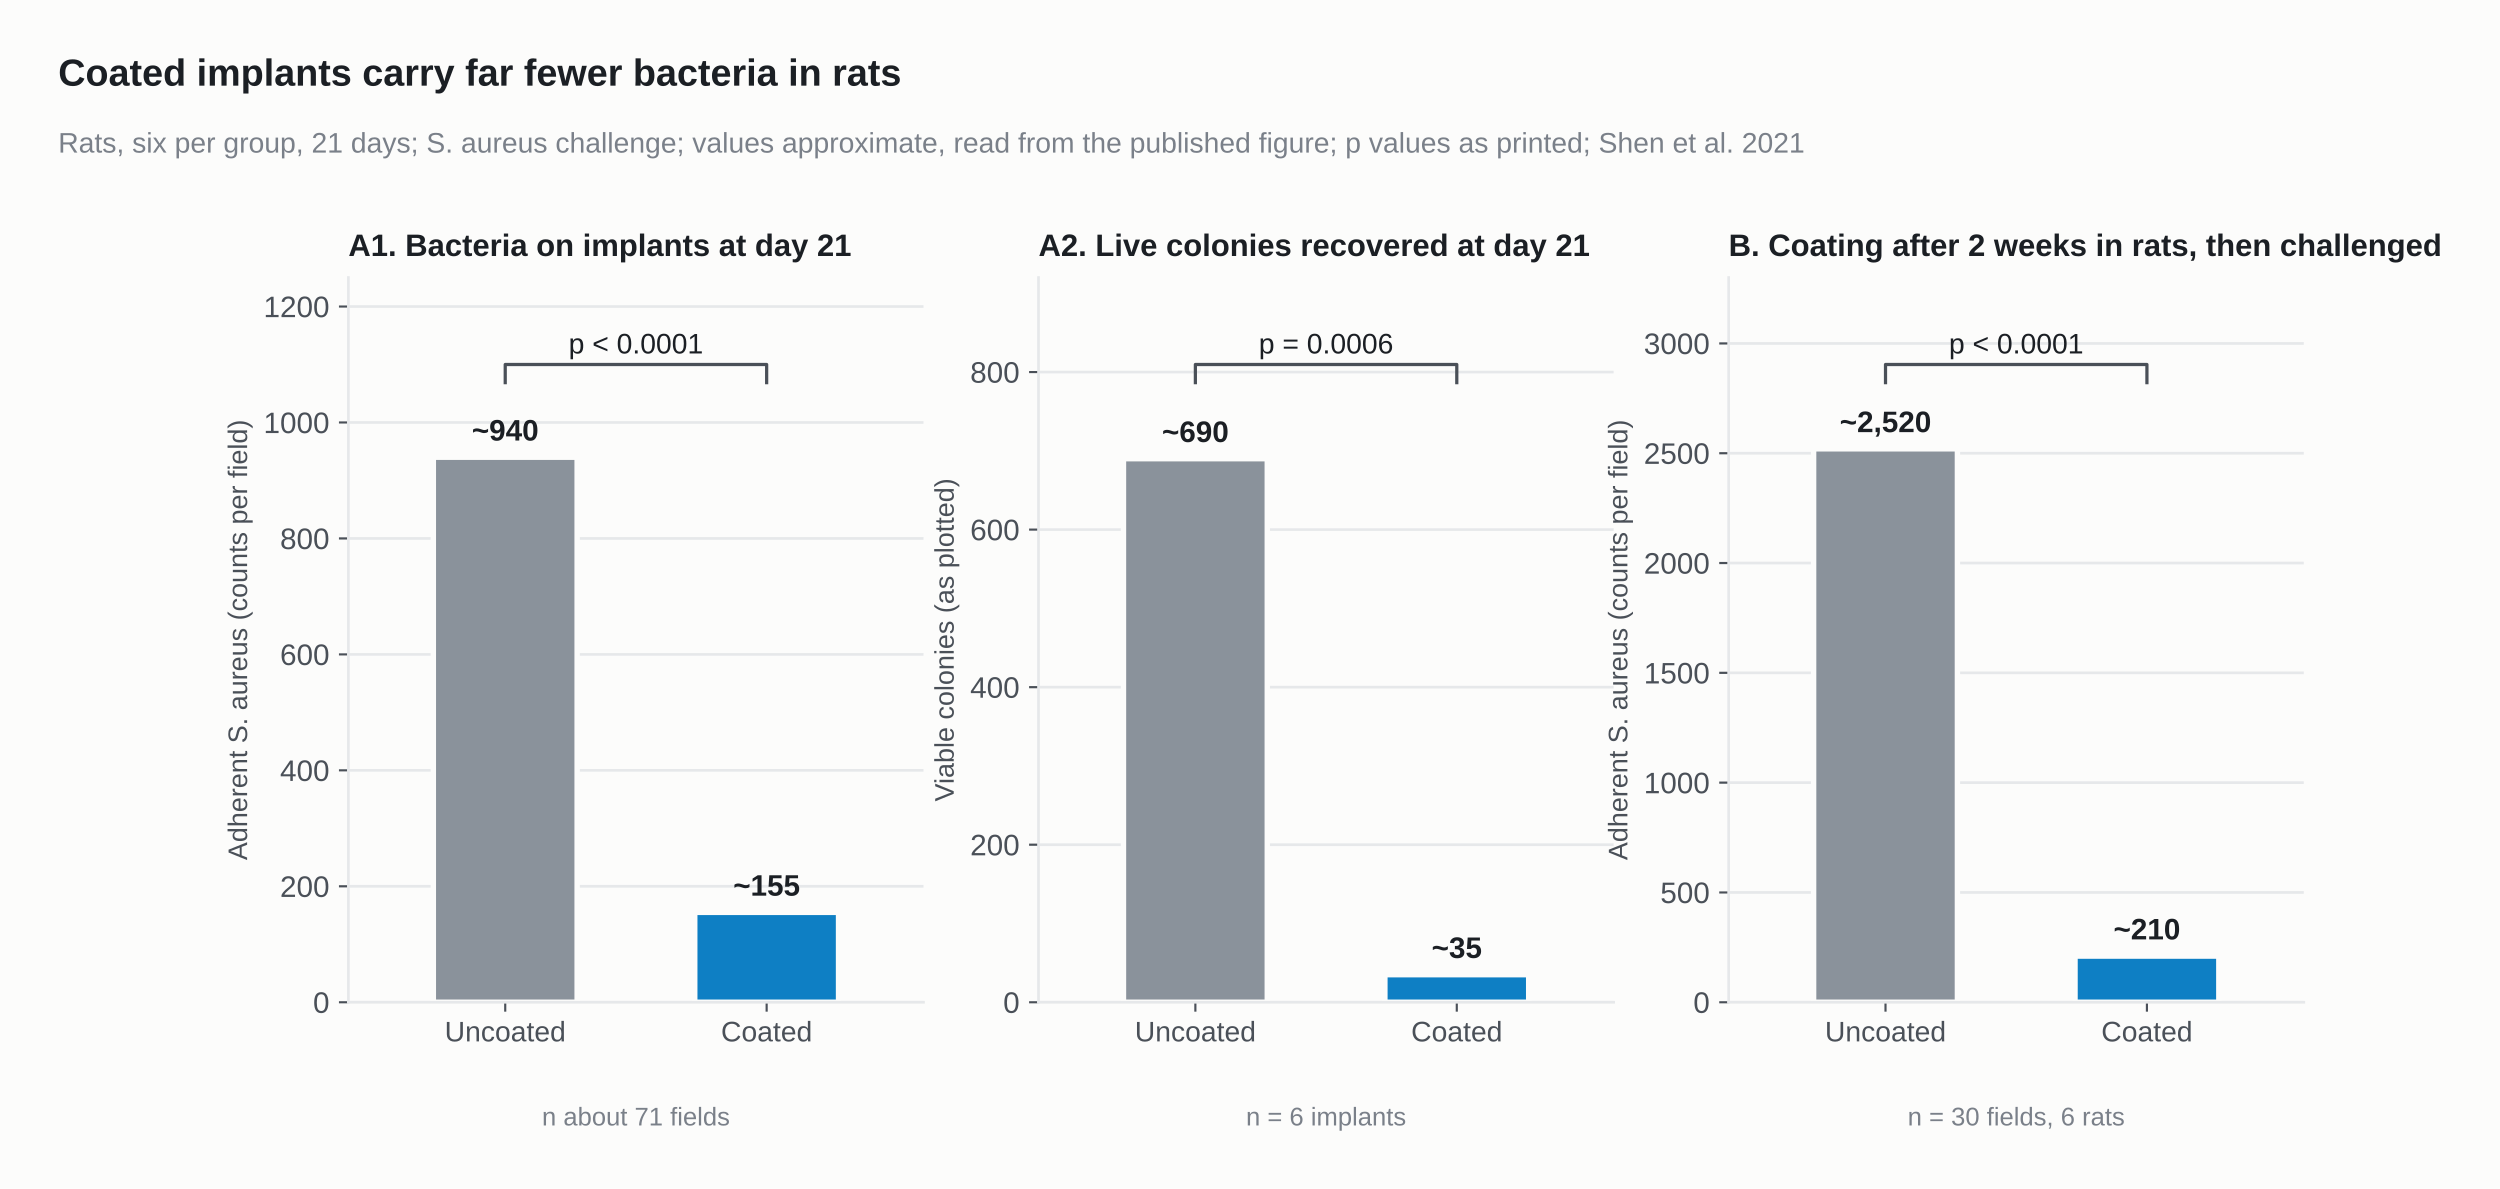
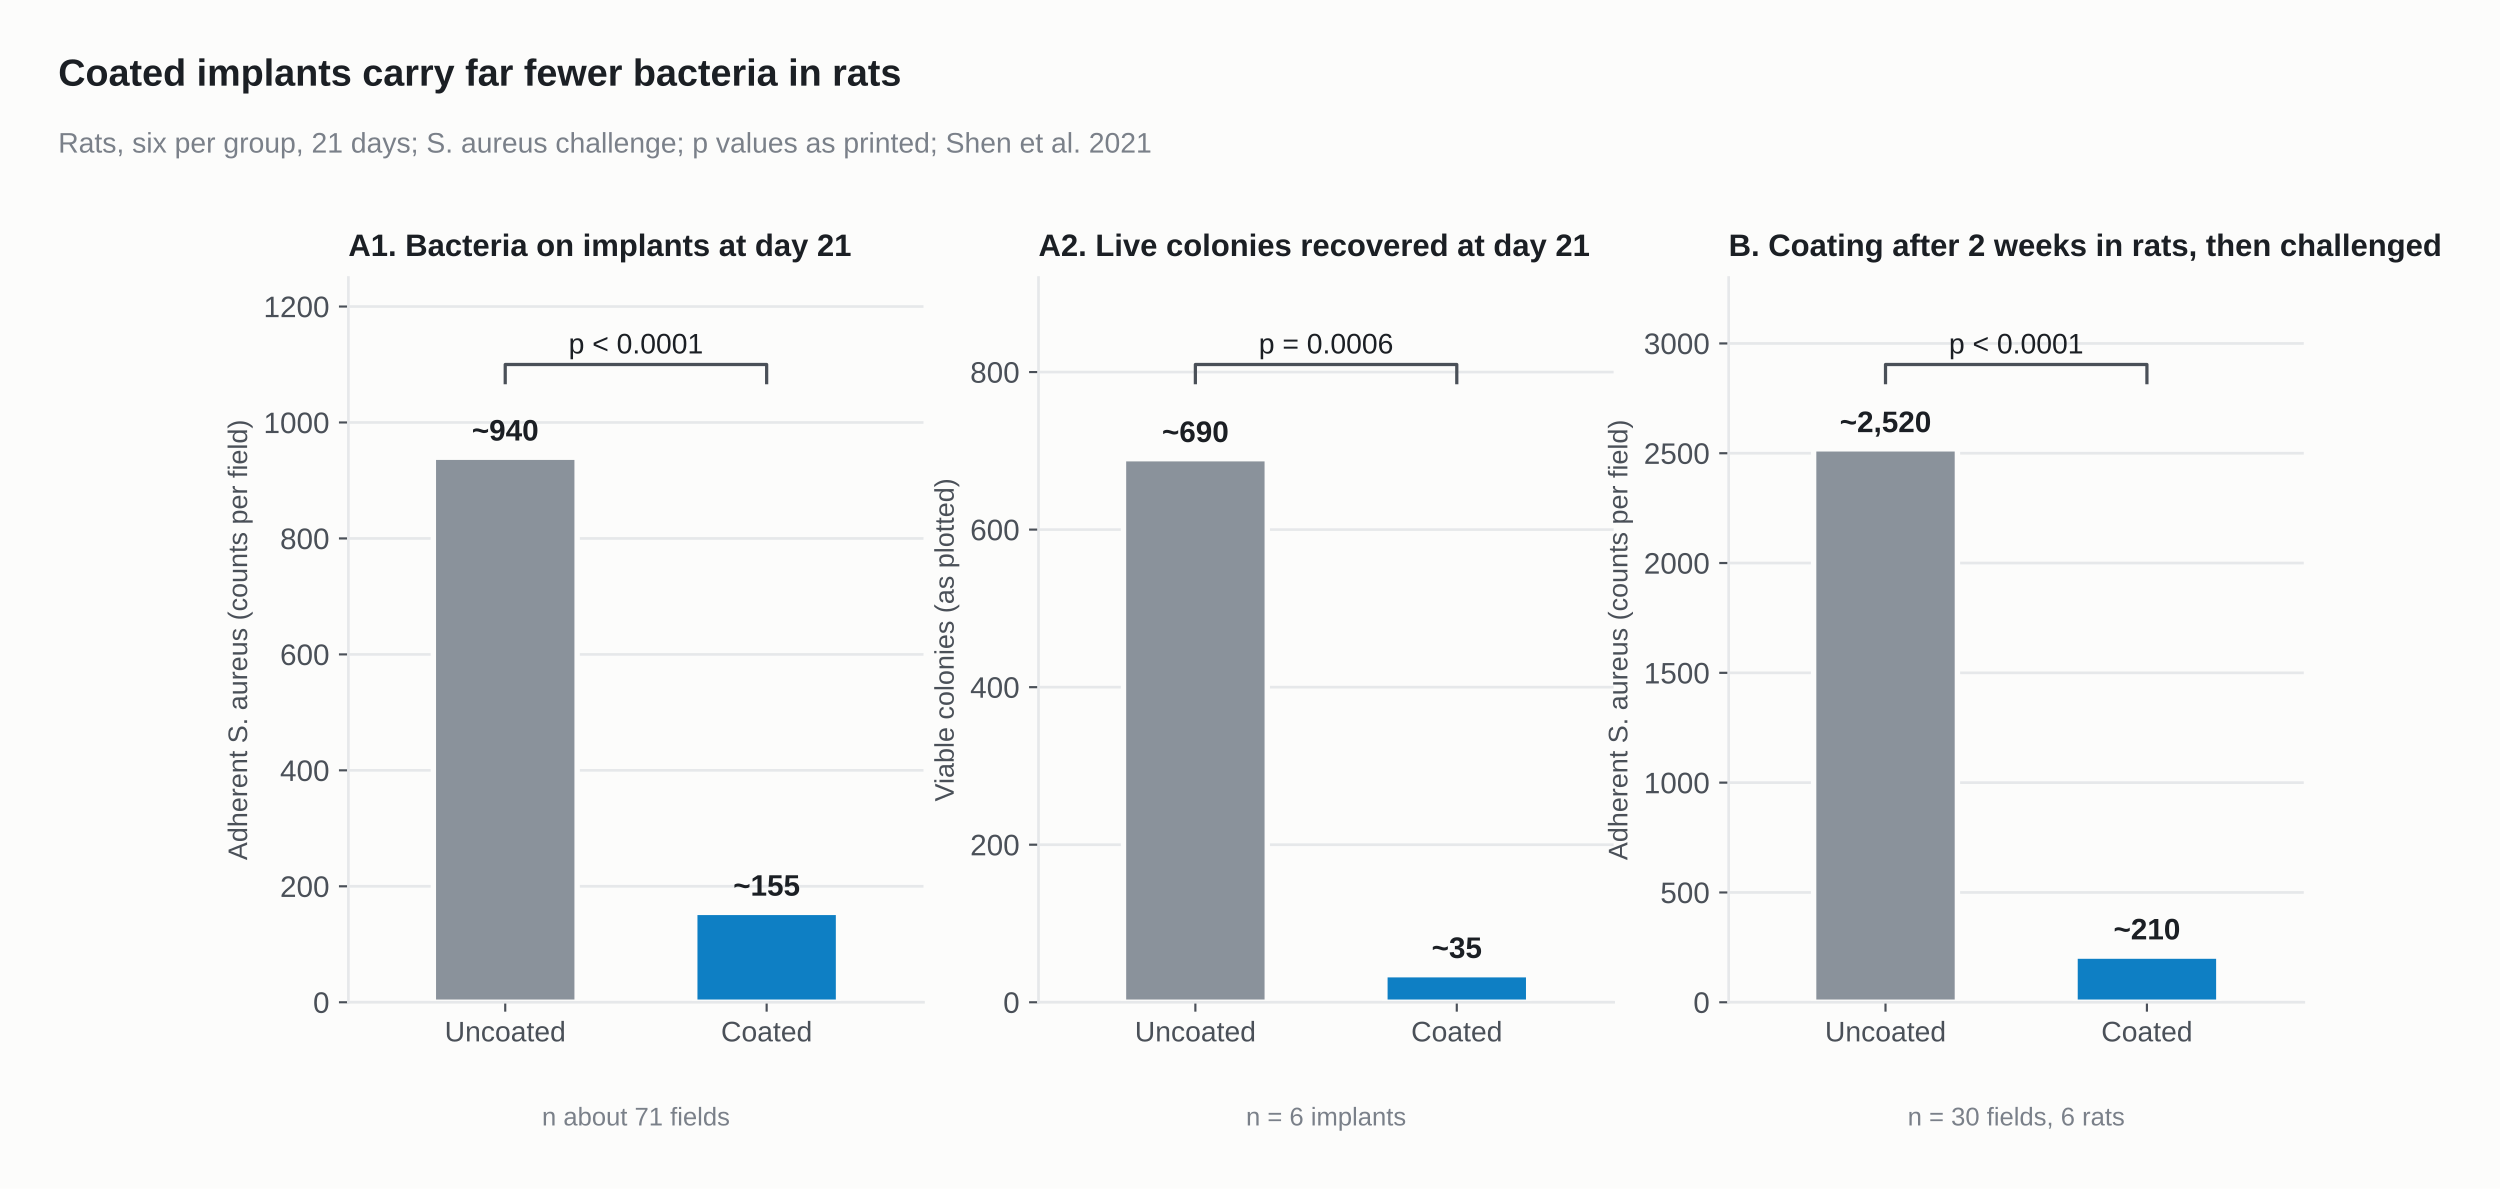
<svg xmlns="http://www.w3.org/2000/svg" xmlns:xlink="http://www.w3.org/1999/xlink" width="927.434pt" height="441pt" viewBox="0 0 927.434 441" version="1.1">
  <defs>
    <style type="text/css">*{stroke-linejoin: round; stroke-linecap: butt}</style>
  </defs>
  <g id="figure_1">
    <g id="patch_1">
      <path d="M 0 441  L 927.434 441  L 927.434 -0  L 0 -0  z " style="fill: #fcfcfb" />
    </g>
    <g id="axes_1">
      <g id="patch_2">
        <path d="M 129.24 371.808  L 342.593 371.808  L 342.593 102.96  L 129.24 102.96  z " style="fill: #fcfcfb" />
      </g>
      <g id="matplotlib.axis_1">
        <g id="xtick_1">
          <g id="line2d_1">
            <defs>
-               <path id="mb051499f00" d="M 0 0  L 0 3.5  " style="stroke: #4a5058; stroke-width: 0.8" />
+               <path id="me7975091d4" d="M 0 0  L 0 3.5  " style="stroke: #4a5058; stroke-width: 0.8" />
            </defs>
            <g>
-               <use xlink:href="#mb051499f00" x="187.427" y="371.808" style="fill: #4a5058; stroke: #4a5058; stroke-width: 0.8" />
+               <use xlink:href="#me7975091d4" x="187.427" y="371.808" style="fill: #4a5058; stroke: #4a5058; stroke-width: 0.8" />
            </g>
          </g>
          <g id="text_1">
            <text style="fill: #4a5058; font: 10.5px 'Arial'; text-anchor: middle" x="187.427" y="386.324" transform="rotate(-0 187.4272 386.3237)">Uncoated</text>
          </g>
        </g>
        <g id="xtick_2">
          <g id="line2d_2">
            <g>
-               <use xlink:href="#mb051499f00" x="284.406" y="371.808" style="fill: #4a5058; stroke: #4a5058; stroke-width: 0.8" />
+               <use xlink:href="#me7975091d4" x="284.406" y="371.808" style="fill: #4a5058; stroke: #4a5058; stroke-width: 0.8" />
            </g>
          </g>
          <g id="text_2">
            <text style="fill: #4a5058; font: 10.5px 'Arial'; text-anchor: middle" x="284.406" y="386.324" transform="rotate(-0 284.4058 386.3237)">Coated</text>
          </g>
        </g>
      </g>
      <g id="matplotlib.axis_2">
        <g id="ytick_1">
          <g id="line2d_3">
-             <path d="M 129.24 371.808  L 342.593 371.808  " clip-path="url(#pe22667d17e)" style="fill: none; stroke: #e6e8ea; stroke-linecap: square" />
+             <path d="M 129.24 371.808  L 342.593 371.808  " clip-path="url(#pc3f0e8b4e7)" style="fill: none; stroke: #e6e8ea; stroke-linecap: square" />
          </g>
          <g id="line2d_4">
            <defs>
-               <path id="m2afd812829" d="M 0 0  L -3.5 0  " style="stroke: #4a5058; stroke-width: 0.8" />
+               <path id="m961bbe4852" d="M 0 0  L -3.5 0  " style="stroke: #4a5058; stroke-width: 0.8" />
            </defs>
            <g>
-               <use xlink:href="#m2afd812829" x="129.24" y="371.808" style="fill: #4a5058; stroke: #4a5058; stroke-width: 0.8" />
+               <use xlink:href="#m961bbe4852" x="129.24" y="371.808" style="fill: #4a5058; stroke: #4a5058; stroke-width: 0.8" />
            </g>
          </g>
          <g id="text_3">
            <text style="fill: #4a5058; font: 11px 'Arial'; text-anchor: end" x="122.24" y="375.745" transform="rotate(-0 122.24 375.7448)">0</text>
          </g>
        </g>
        <g id="ytick_2">
          <g id="line2d_5">
-             <path d="M 129.24 328.792  L 342.593 328.792  " clip-path="url(#pe22667d17e)" style="fill: none; stroke: #e6e8ea; stroke-linecap: square" />
+             <path d="M 129.24 328.792  L 342.593 328.792  " clip-path="url(#pc3f0e8b4e7)" style="fill: none; stroke: #e6e8ea; stroke-linecap: square" />
          </g>
          <g id="line2d_6">
            <g>
-               <use xlink:href="#m2afd812829" x="129.24" y="328.792" style="fill: #4a5058; stroke: #4a5058; stroke-width: 0.8" />
+               <use xlink:href="#m961bbe4852" x="129.24" y="328.792" style="fill: #4a5058; stroke: #4a5058; stroke-width: 0.8" />
            </g>
          </g>
          <g id="text_4">
            <text style="fill: #4a5058; font: 11px 'Arial'; text-anchor: end" x="122.24" y="332.729" transform="rotate(-0 122.24 332.7291)">200</text>
          </g>
        </g>
        <g id="ytick_3">
          <g id="line2d_7">
-             <path d="M 129.24 285.777  L 342.593 285.777  " clip-path="url(#pe22667d17e)" style="fill: none; stroke: #e6e8ea; stroke-linecap: square" />
+             <path d="M 129.24 285.777  L 342.593 285.777  " clip-path="url(#pc3f0e8b4e7)" style="fill: none; stroke: #e6e8ea; stroke-linecap: square" />
          </g>
          <g id="line2d_8">
            <g>
-               <use xlink:href="#m2afd812829" x="129.24" y="285.777" style="fill: #4a5058; stroke: #4a5058; stroke-width: 0.8" />
+               <use xlink:href="#m961bbe4852" x="129.24" y="285.777" style="fill: #4a5058; stroke: #4a5058; stroke-width: 0.8" />
            </g>
          </g>
          <g id="text_5">
            <text style="fill: #4a5058; font: 11px 'Arial'; text-anchor: end" x="122.24" y="289.713" transform="rotate(-0 122.24 289.7134)">400</text>
          </g>
        </g>
        <g id="ytick_4">
          <g id="line2d_9">
-             <path d="M 129.24 242.761  L 342.593 242.761  " clip-path="url(#pe22667d17e)" style="fill: none; stroke: #e6e8ea; stroke-linecap: square" />
+             <path d="M 129.24 242.761  L 342.593 242.761  " clip-path="url(#pc3f0e8b4e7)" style="fill: none; stroke: #e6e8ea; stroke-linecap: square" />
          </g>
          <g id="line2d_10">
            <g>
-               <use xlink:href="#m2afd812829" x="129.24" y="242.761" style="fill: #4a5058; stroke: #4a5058; stroke-width: 0.8" />
+               <use xlink:href="#m961bbe4852" x="129.24" y="242.761" style="fill: #4a5058; stroke: #4a5058; stroke-width: 0.8" />
            </g>
          </g>
          <g id="text_6">
            <text style="fill: #4a5058; font: 11px 'Arial'; text-anchor: end" x="122.24" y="246.698" transform="rotate(-0 122.24 246.6978)">600</text>
          </g>
        </g>
        <g id="ytick_5">
          <g id="line2d_11">
-             <path d="M 129.24 199.745  L 342.593 199.745  " clip-path="url(#pe22667d17e)" style="fill: none; stroke: #e6e8ea; stroke-linecap: square" />
+             <path d="M 129.24 199.745  L 342.593 199.745  " clip-path="url(#pc3f0e8b4e7)" style="fill: none; stroke: #e6e8ea; stroke-linecap: square" />
          </g>
          <g id="line2d_12">
            <g>
-               <use xlink:href="#m2afd812829" x="129.24" y="199.745" style="fill: #4a5058; stroke: #4a5058; stroke-width: 0.8" />
+               <use xlink:href="#m961bbe4852" x="129.24" y="199.745" style="fill: #4a5058; stroke: #4a5058; stroke-width: 0.8" />
            </g>
          </g>
          <g id="text_7">
            <text style="fill: #4a5058; font: 11px 'Arial'; text-anchor: end" x="122.24" y="203.682" transform="rotate(-0 122.24 203.6821)">800</text>
          </g>
        </g>
        <g id="ytick_6">
          <g id="line2d_13">
-             <path d="M 129.24 156.73  L 342.593 156.73  " clip-path="url(#pe22667d17e)" style="fill: none; stroke: #e6e8ea; stroke-linecap: square" />
+             <path d="M 129.24 156.73  L 342.593 156.73  " clip-path="url(#pc3f0e8b4e7)" style="fill: none; stroke: #e6e8ea; stroke-linecap: square" />
          </g>
          <g id="line2d_14">
            <g>
-               <use xlink:href="#m2afd812829" x="129.24" y="156.73" style="fill: #4a5058; stroke: #4a5058; stroke-width: 0.8" />
+               <use xlink:href="#m961bbe4852" x="129.24" y="156.73" style="fill: #4a5058; stroke: #4a5058; stroke-width: 0.8" />
            </g>
          </g>
          <g id="text_8">
            <text style="fill: #4a5058; font: 11px 'Arial'; text-anchor: end" x="122.24" y="160.666" transform="rotate(-0 122.24 160.6664)">1000</text>
          </g>
        </g>
        <g id="ytick_7">
          <g id="line2d_15">
-             <path d="M 129.24 113.714  L 342.593 113.714  " clip-path="url(#pe22667d17e)" style="fill: none; stroke: #e6e8ea; stroke-linecap: square" />
+             <path d="M 129.24 113.714  L 342.593 113.714  " clip-path="url(#pc3f0e8b4e7)" style="fill: none; stroke: #e6e8ea; stroke-linecap: square" />
          </g>
          <g id="line2d_16">
            <g>
-               <use xlink:href="#m2afd812829" x="129.24" y="113.714" style="fill: #4a5058; stroke: #4a5058; stroke-width: 0.8" />
+               <use xlink:href="#m961bbe4852" x="129.24" y="113.714" style="fill: #4a5058; stroke: #4a5058; stroke-width: 0.8" />
            </g>
          </g>
          <g id="text_9">
            <text style="fill: #4a5058; font: 11px 'Arial'; text-anchor: end" x="122.24" y="117.651" transform="rotate(-0 122.24 117.6507)">1200</text>
          </g>
        </g>
        <g id="text_10">
          <text style="fill: #4a5058; font: 10px 'Arial'; text-anchor: middle" x="91.667" y="237.384" transform="rotate(-90 91.66719 237.384)">Adherent S. aureus (counts per field)</text>
        </g>
      </g>
      <g id="patch_3">
-         <path d="M 160.758 371.808  L 214.096 371.808  L 214.096 169.634  L 160.758 169.634  z " clip-path="url(#pe22667d17e)" style="fill: #8a929b; stroke: #fcfcfb; stroke-width: 2; stroke-linejoin: miter" />
+         <path d="M 160.758 371.808  L 214.096 371.808  L 214.096 169.634  L 160.758 169.634  z " clip-path="url(#pc3f0e8b4e7)" style="fill: #8a929b; stroke: #fcfcfb; stroke-width: 2; stroke-linejoin: miter" />
      </g>
      <g id="patch_4">
-         <path d="M 257.737 371.808  L 311.075 371.808  L 311.075 338.471  L 257.737 338.471  z " clip-path="url(#pe22667d17e)" style="fill: #0e7fc4; stroke: #fcfcfb; stroke-width: 2; stroke-linejoin: miter" />
+         <path d="M 257.737 371.808  L 311.075 371.808  L 311.075 338.471  L 257.737 338.471  z " clip-path="url(#pc3f0e8b4e7)" style="fill: #0e7fc4; stroke: #fcfcfb; stroke-width: 2; stroke-linejoin: miter" />
      </g>
      <g id="line2d_17">
        <path d="M 187.427 141.943  L 187.427 135.222  L 284.406 135.222  L 284.406 141.943  " style="fill: none; stroke: #4a5058; stroke-width: 1.2; stroke-linecap: square" />
      </g>
      <g id="patch_5">
        <path d="M 129.24 371.808  L 129.24 102.96  " style="fill: none; stroke: #e6e8ea; stroke-linejoin: miter; stroke-linecap: square" />
      </g>
      <g id="patch_6">
        <path d="M 129.24 371.808  L 342.593 371.808  " style="fill: none; stroke: #e6e8ea; stroke-linejoin: miter; stroke-linecap: square" />
      </g>
      <g id="text_11">
        <text style="fill: #1b1f24; font: 700 11px 'Arial'; text-anchor: middle" x="187.427" y="163.431" transform="rotate(-0 187.4272 163.4308)">~940</text>
      </g>
      <g id="text_12">
        <text style="fill: #1b1f24; font: 700 11px 'Arial'; text-anchor: middle" x="284.406" y="332.267" transform="rotate(-0 284.4058 332.2673)">~155</text>
      </g>
      <g id="text_13">
        <text style="fill: #1b1f24; font: 10.5px 'Arial'; text-anchor: middle" x="235.916" y="131.119" transform="rotate(-0 235.9165 131.1185)">p &lt; 0.0001</text>
      </g>
      <g id="text_14">
        <text style="fill: #7a8089; font: 9.5px 'Arial'; text-anchor: middle" x="235.916" y="417.512" transform="rotate(-0 235.9165 417.5122)">n about 71 fields</text>
      </g>
      <g id="text_15">
        <text style="fill: #1b1f24; font: 700 11.5px 'Arial'; text-anchor: start" x="129.24" y="94.96" transform="rotate(-0 129.24 94.96)">A1. Bacteria on implants at day 21</text>
      </g>
    </g>
    <g id="axes_2">
      <g id="patch_7">
        <path d="M 385.264 371.808  L 598.616 371.808  L 598.616 102.96  L 385.264 102.96  z " style="fill: #fcfcfb" />
      </g>
      <g id="matplotlib.axis_3">
        <g id="xtick_3">
          <g id="line2d_18">
            <g>
-               <use xlink:href="#mb051499f00" x="443.451" y="371.808" style="fill: #4a5058; stroke: #4a5058; stroke-width: 0.8" />
+               <use xlink:href="#me7975091d4" x="443.451" y="371.808" style="fill: #4a5058; stroke: #4a5058; stroke-width: 0.8" />
            </g>
          </g>
          <g id="text_16">
            <text style="fill: #4a5058; font: 10.5px 'Arial'; text-anchor: middle" x="443.451" y="386.324" transform="rotate(-0 443.4507 386.3237)">Uncoated</text>
          </g>
        </g>
        <g id="xtick_4">
          <g id="line2d_19">
            <g>
-               <use xlink:href="#mb051499f00" x="540.429" y="371.808" style="fill: #4a5058; stroke: #4a5058; stroke-width: 0.8" />
+               <use xlink:href="#me7975091d4" x="540.429" y="371.808" style="fill: #4a5058; stroke: #4a5058; stroke-width: 0.8" />
            </g>
          </g>
          <g id="text_17">
            <text style="fill: #4a5058; font: 10.5px 'Arial'; text-anchor: middle" x="540.429" y="386.324" transform="rotate(-0 540.4293 386.3237)">Coated</text>
          </g>
        </g>
      </g>
      <g id="matplotlib.axis_4">
        <g id="ytick_8">
          <g id="line2d_20">
-             <path d="M 385.264 371.808  L 598.616 371.808  " clip-path="url(#p3093633a84)" style="fill: none; stroke: #e6e8ea; stroke-linecap: square" />
+             <path d="M 385.264 371.808  L 598.616 371.808  " clip-path="url(#pcec5d1bec3)" style="fill: none; stroke: #e6e8ea; stroke-linecap: square" />
          </g>
          <g id="line2d_21">
            <g>
-               <use xlink:href="#m2afd812829" x="385.264" y="371.808" style="fill: #4a5058; stroke: #4a5058; stroke-width: 0.8" />
+               <use xlink:href="#m961bbe4852" x="385.264" y="371.808" style="fill: #4a5058; stroke: #4a5058; stroke-width: 0.8" />
            </g>
          </g>
          <g id="text_18">
            <text style="fill: #4a5058; font: 11px 'Arial'; text-anchor: end" x="378.264" y="375.745" transform="rotate(-0 378.2635 375.7448)">0</text>
          </g>
        </g>
        <g id="ytick_9">
          <g id="line2d_22">
-             <path d="M 385.264 313.363  L 598.616 313.363  " clip-path="url(#p3093633a84)" style="fill: none; stroke: #e6e8ea; stroke-linecap: square" />
+             <path d="M 385.264 313.363  L 598.616 313.363  " clip-path="url(#pcec5d1bec3)" style="fill: none; stroke: #e6e8ea; stroke-linecap: square" />
          </g>
          <g id="line2d_23">
            <g>
-               <use xlink:href="#m2afd812829" x="385.264" y="313.363" style="fill: #4a5058; stroke: #4a5058; stroke-width: 0.8" />
+               <use xlink:href="#m961bbe4852" x="385.264" y="313.363" style="fill: #4a5058; stroke: #4a5058; stroke-width: 0.8" />
            </g>
          </g>
          <g id="text_19">
            <text style="fill: #4a5058; font: 11px 'Arial'; text-anchor: end" x="378.264" y="317.3" transform="rotate(-0 378.2635 317.2996)">200</text>
          </g>
        </g>
        <g id="ytick_10">
          <g id="line2d_24">
-             <path d="M 385.264 254.918  L 598.616 254.918  " clip-path="url(#p3093633a84)" style="fill: none; stroke: #e6e8ea; stroke-linecap: square" />
+             <path d="M 385.264 254.918  L 598.616 254.918  " clip-path="url(#pcec5d1bec3)" style="fill: none; stroke: #e6e8ea; stroke-linecap: square" />
          </g>
          <g id="line2d_25">
            <g>
-               <use xlink:href="#m2afd812829" x="385.264" y="254.918" style="fill: #4a5058; stroke: #4a5058; stroke-width: 0.8" />
+               <use xlink:href="#m961bbe4852" x="385.264" y="254.918" style="fill: #4a5058; stroke: #4a5058; stroke-width: 0.8" />
            </g>
          </g>
          <g id="text_20">
            <text style="fill: #4a5058; font: 11px 'Arial'; text-anchor: end" x="378.264" y="258.854" transform="rotate(-0 378.2635 258.8544)">400</text>
          </g>
        </g>
        <g id="ytick_11">
          <g id="line2d_26">
-             <path d="M 385.264 196.472  L 598.616 196.472  " clip-path="url(#p3093633a84)" style="fill: none; stroke: #e6e8ea; stroke-linecap: square" />
+             <path d="M 385.264 196.472  L 598.616 196.472  " clip-path="url(#pcec5d1bec3)" style="fill: none; stroke: #e6e8ea; stroke-linecap: square" />
          </g>
          <g id="line2d_27">
            <g>
-               <use xlink:href="#m2afd812829" x="385.264" y="196.472" style="fill: #4a5058; stroke: #4a5058; stroke-width: 0.8" />
+               <use xlink:href="#m961bbe4852" x="385.264" y="196.472" style="fill: #4a5058; stroke: #4a5058; stroke-width: 0.8" />
            </g>
          </g>
          <g id="text_21">
            <text style="fill: #4a5058; font: 11px 'Arial'; text-anchor: end" x="378.264" y="200.409" transform="rotate(-0 378.2635 200.4091)">600</text>
          </g>
        </g>
        <g id="ytick_12">
          <g id="line2d_28">
-             <path d="M 385.264 138.027  L 598.616 138.027  " clip-path="url(#p3093633a84)" style="fill: none; stroke: #e6e8ea; stroke-linecap: square" />
+             <path d="M 385.264 138.027  L 598.616 138.027  " clip-path="url(#pcec5d1bec3)" style="fill: none; stroke: #e6e8ea; stroke-linecap: square" />
          </g>
          <g id="line2d_29">
            <g>
-               <use xlink:href="#m2afd812829" x="385.264" y="138.027" style="fill: #4a5058; stroke: #4a5058; stroke-width: 0.8" />
+               <use xlink:href="#m961bbe4852" x="385.264" y="138.027" style="fill: #4a5058; stroke: #4a5058; stroke-width: 0.8" />
            </g>
          </g>
          <g id="text_22">
            <text style="fill: #4a5058; font: 11px 'Arial'; text-anchor: end" x="378.264" y="141.964" transform="rotate(-0 378.2635 141.9639)">800</text>
          </g>
        </g>
        <g id="text_23">
          <text style="fill: #4a5058; font: 10px 'Arial'; text-anchor: middle" x="353.808" y="237.384" transform="rotate(-90 353.8077 237.384)">Viable colonies (as plotted)</text>
        </g>
      </g>
      <g id="patch_8">
-         <path d="M 416.782 371.808  L 470.12 371.808  L 470.12 170.172  L 416.782 170.172  z " clip-path="url(#p3093633a84)" style="fill: #8a929b; stroke: #fcfcfb; stroke-width: 2; stroke-linejoin: miter" />
+         <path d="M 416.782 371.808  L 470.12 371.808  L 470.12 170.172  L 416.782 170.172  z " clip-path="url(#pcec5d1bec3)" style="fill: #8a929b; stroke: #fcfcfb; stroke-width: 2; stroke-linejoin: miter" />
      </g>
      <g id="patch_9">
-         <path d="M 513.76 371.808  L 567.098 371.808  L 567.098 361.58  L 513.76 361.58  z " clip-path="url(#p3093633a84)" style="fill: #0e7fc4; stroke: #fcfcfb; stroke-width: 2; stroke-linejoin: miter" />
+         <path d="M 513.76 371.808  L 567.098 371.808  L 567.098 361.58  L 513.76 361.58  z " clip-path="url(#pcec5d1bec3)" style="fill: #0e7fc4; stroke: #fcfcfb; stroke-width: 2; stroke-linejoin: miter" />
      </g>
      <g id="line2d_30">
        <path d="M 443.451 141.943  L 443.451 135.222  L 540.429 135.222  L 540.429 141.943  " style="fill: none; stroke: #4a5058; stroke-width: 1.2; stroke-linecap: square" />
      </g>
      <g id="patch_10">
        <path d="M 385.264 371.808  L 385.264 102.96  " style="fill: none; stroke: #e6e8ea; stroke-linejoin: miter; stroke-linecap: square" />
      </g>
      <g id="patch_11">
        <path d="M 385.264 371.808  L 598.616 371.808  " style="fill: none; stroke: #e6e8ea; stroke-linejoin: miter; stroke-linecap: square" />
      </g>
      <g id="text_24">
        <text style="fill: #1b1f24; font: 700 11px 'Arial'; text-anchor: middle" x="443.451" y="163.968" transform="rotate(-0 443.4507 163.9685)">~690</text>
      </g>
      <g id="text_25">
        <text style="fill: #1b1f24; font: 700 11px 'Arial'; text-anchor: middle" x="540.429" y="355.377" transform="rotate(-0 540.4293 355.3766)">~35</text>
      </g>
      <g id="text_26">
        <text style="fill: #1b1f24; font: 10.5px 'Arial'; text-anchor: middle" x="491.94" y="131.119" transform="rotate(-0 491.94 131.1185)">p = 0.0006</text>
      </g>
      <g id="text_27">
        <text style="fill: #7a8089; font: 9.5px 'Arial'; text-anchor: middle" x="491.94" y="417.512" transform="rotate(-0 491.94 417.5122)">n = 6 implants</text>
      </g>
      <g id="text_28">
        <text style="fill: #1b1f24; font: 700 11.5px 'Arial'; text-anchor: start" x="385.264" y="94.96" transform="rotate(-0 385.2635 94.96)">A2. Live colonies recovered at day 21</text>
      </g>
    </g>
    <g id="axes_3">
      <g id="patch_12">
        <path d="M 641.287 371.808  L 854.64 371.808  L 854.64 102.96  L 641.287 102.96  z " style="fill: #fcfcfb" />
      </g>
      <g id="matplotlib.axis_5">
        <g id="xtick_5">
          <g id="line2d_31">
            <g>
-               <use xlink:href="#mb051499f00" x="699.474" y="371.808" style="fill: #4a5058; stroke: #4a5058; stroke-width: 0.8" />
+               <use xlink:href="#me7975091d4" x="699.474" y="371.808" style="fill: #4a5058; stroke: #4a5058; stroke-width: 0.8" />
            </g>
          </g>
          <g id="text_29">
            <text style="fill: #4a5058; font: 10.5px 'Arial'; text-anchor: middle" x="699.474" y="386.324" transform="rotate(-0 699.4742 386.3237)">Uncoated</text>
          </g>
        </g>
        <g id="xtick_6">
          <g id="line2d_32">
            <g>
-               <use xlink:href="#mb051499f00" x="796.453" y="371.808" style="fill: #4a5058; stroke: #4a5058; stroke-width: 0.8" />
+               <use xlink:href="#me7975091d4" x="796.453" y="371.808" style="fill: #4a5058; stroke: #4a5058; stroke-width: 0.8" />
            </g>
          </g>
          <g id="text_30">
            <text style="fill: #4a5058; font: 10.5px 'Arial'; text-anchor: middle" x="796.453" y="386.324" transform="rotate(-0 796.4528 386.3237)">Coated</text>
          </g>
        </g>
      </g>
      <g id="matplotlib.axis_6">
        <g id="ytick_13">
          <g id="line2d_33">
-             <path d="M 641.287 371.808  L 854.64 371.808  " clip-path="url(#p766c74876c)" style="fill: none; stroke: #e6e8ea; stroke-linecap: square" />
+             <path d="M 641.287 371.808  L 854.64 371.808  " clip-path="url(#p048107f153)" style="fill: none; stroke: #e6e8ea; stroke-linecap: square" />
          </g>
          <g id="line2d_34">
            <g>
-               <use xlink:href="#m2afd812829" x="641.287" y="371.808" style="fill: #4a5058; stroke: #4a5058; stroke-width: 0.8" />
+               <use xlink:href="#m961bbe4852" x="641.287" y="371.808" style="fill: #4a5058; stroke: #4a5058; stroke-width: 0.8" />
            </g>
          </g>
          <g id="text_31">
            <text style="fill: #4a5058; font: 11px 'Arial'; text-anchor: end" x="634.287" y="375.745" transform="rotate(-0 634.2871 375.7448)">0</text>
          </g>
        </g>
        <g id="ytick_14">
          <g id="line2d_35">
-             <path d="M 641.287 331.073  L 854.64 331.073  " clip-path="url(#p766c74876c)" style="fill: none; stroke: #e6e8ea; stroke-linecap: square" />
+             <path d="M 641.287 331.073  L 854.64 331.073  " clip-path="url(#p048107f153)" style="fill: none; stroke: #e6e8ea; stroke-linecap: square" />
          </g>
          <g id="line2d_36">
            <g>
-               <use xlink:href="#m2afd812829" x="641.287" y="331.073" style="fill: #4a5058; stroke: #4a5058; stroke-width: 0.8" />
+               <use xlink:href="#m961bbe4852" x="641.287" y="331.073" style="fill: #4a5058; stroke: #4a5058; stroke-width: 0.8" />
            </g>
          </g>
          <g id="text_32">
            <text style="fill: #4a5058; font: 11px 'Arial'; text-anchor: end" x="634.287" y="335.01" transform="rotate(-0 634.2871 335.0103)">500</text>
          </g>
        </g>
        <g id="ytick_15">
          <g id="line2d_37">
-             <path d="M 641.287 290.339  L 854.64 290.339  " clip-path="url(#p766c74876c)" style="fill: none; stroke: #e6e8ea; stroke-linecap: square" />
+             <path d="M 641.287 290.339  L 854.64 290.339  " clip-path="url(#p048107f153)" style="fill: none; stroke: #e6e8ea; stroke-linecap: square" />
          </g>
          <g id="line2d_38">
            <g>
-               <use xlink:href="#m2afd812829" x="641.287" y="290.339" style="fill: #4a5058; stroke: #4a5058; stroke-width: 0.8" />
+               <use xlink:href="#m961bbe4852" x="641.287" y="290.339" style="fill: #4a5058; stroke: #4a5058; stroke-width: 0.8" />
            </g>
          </g>
          <g id="text_33">
            <text style="fill: #4a5058; font: 11px 'Arial'; text-anchor: end" x="634.287" y="294.276" transform="rotate(-0 634.2871 294.2757)">1000</text>
          </g>
        </g>
        <g id="ytick_16">
          <g id="line2d_39">
-             <path d="M 641.287 249.604  L 854.64 249.604  " clip-path="url(#p766c74876c)" style="fill: none; stroke: #e6e8ea; stroke-linecap: square" />
+             <path d="M 641.287 249.604  L 854.64 249.604  " clip-path="url(#p048107f153)" style="fill: none; stroke: #e6e8ea; stroke-linecap: square" />
          </g>
          <g id="line2d_40">
            <g>
-               <use xlink:href="#m2afd812829" x="641.287" y="249.604" style="fill: #4a5058; stroke: #4a5058; stroke-width: 0.8" />
+               <use xlink:href="#m961bbe4852" x="641.287" y="249.604" style="fill: #4a5058; stroke: #4a5058; stroke-width: 0.8" />
            </g>
          </g>
          <g id="text_34">
            <text style="fill: #4a5058; font: 11px 'Arial'; text-anchor: end" x="634.287" y="253.541" transform="rotate(-0 634.2871 253.5412)">1500</text>
          </g>
        </g>
        <g id="ytick_17">
          <g id="line2d_41">
-             <path d="M 641.287 208.87  L 854.64 208.87  " clip-path="url(#p766c74876c)" style="fill: none; stroke: #e6e8ea; stroke-linecap: square" />
+             <path d="M 641.287 208.87  L 854.64 208.87  " clip-path="url(#p048107f153)" style="fill: none; stroke: #e6e8ea; stroke-linecap: square" />
          </g>
          <g id="line2d_42">
            <g>
-               <use xlink:href="#m2afd812829" x="641.287" y="208.87" style="fill: #4a5058; stroke: #4a5058; stroke-width: 0.8" />
+               <use xlink:href="#m961bbe4852" x="641.287" y="208.87" style="fill: #4a5058; stroke: #4a5058; stroke-width: 0.8" />
            </g>
          </g>
          <g id="text_35">
            <text style="fill: #4a5058; font: 11px 'Arial'; text-anchor: end" x="634.287" y="212.807" transform="rotate(-0 634.2871 212.8066)">2000</text>
          </g>
        </g>
        <g id="ytick_18">
          <g id="line2d_43">
-             <path d="M 641.287 168.135  L 854.64 168.135  " clip-path="url(#p766c74876c)" style="fill: none; stroke: #e6e8ea; stroke-linecap: square" />
+             <path d="M 641.287 168.135  L 854.64 168.135  " clip-path="url(#p048107f153)" style="fill: none; stroke: #e6e8ea; stroke-linecap: square" />
          </g>
          <g id="line2d_44">
            <g>
-               <use xlink:href="#m2afd812829" x="641.287" y="168.135" style="fill: #4a5058; stroke: #4a5058; stroke-width: 0.8" />
+               <use xlink:href="#m961bbe4852" x="641.287" y="168.135" style="fill: #4a5058; stroke: #4a5058; stroke-width: 0.8" />
            </g>
          </g>
          <g id="text_36">
            <text style="fill: #4a5058; font: 11px 'Arial'; text-anchor: end" x="634.287" y="172.072" transform="rotate(-0 634.2871 172.0721)">2500</text>
          </g>
        </g>
        <g id="ytick_19">
          <g id="line2d_45">
-             <path d="M 641.287 127.401  L 854.64 127.401  " clip-path="url(#p766c74876c)" style="fill: none; stroke: #e6e8ea; stroke-linecap: square" />
+             <path d="M 641.287 127.401  L 854.64 127.401  " clip-path="url(#p048107f153)" style="fill: none; stroke: #e6e8ea; stroke-linecap: square" />
          </g>
          <g id="line2d_46">
            <g>
-               <use xlink:href="#m2afd812829" x="641.287" y="127.401" style="fill: #4a5058; stroke: #4a5058; stroke-width: 0.8" />
+               <use xlink:href="#m961bbe4852" x="641.287" y="127.401" style="fill: #4a5058; stroke: #4a5058; stroke-width: 0.8" />
            </g>
          </g>
          <g id="text_37">
            <text style="fill: #4a5058; font: 11px 'Arial'; text-anchor: end" x="634.287" y="131.338" transform="rotate(-0 634.2871 131.3375)">3000</text>
          </g>
        </g>
        <g id="text_38">
          <text style="fill: #4a5058; font: 10px 'Arial'; text-anchor: middle" x="603.714" y="237.384" transform="rotate(-90 603.7142 237.384)">Adherent S. aureus (counts per field)</text>
        </g>
      </g>
      <g id="patch_13">
-         <path d="M 672.805 371.808  L 726.143 371.808  L 726.143 166.506  L 672.805 166.506  z " clip-path="url(#p766c74876c)" style="fill: #8a929b; stroke: #fcfcfb; stroke-width: 2; stroke-linejoin: miter" />
+         <path d="M 672.805 371.808  L 726.143 371.808  L 726.143 166.506  L 672.805 166.506  z " clip-path="url(#p048107f153)" style="fill: #8a929b; stroke: #fcfcfb; stroke-width: 2; stroke-linejoin: miter" />
      </g>
      <g id="patch_14">
-         <path d="M 769.784 371.808  L 823.122 371.808  L 823.122 354.699  L 769.784 354.699  z " clip-path="url(#p766c74876c)" style="fill: #0e7fc4; stroke: #fcfcfb; stroke-width: 2; stroke-linejoin: miter" />
+         <path d="M 769.784 371.808  L 823.122 371.808  L 823.122 354.699  L 769.784 354.699  z " clip-path="url(#p048107f153)" style="fill: #0e7fc4; stroke: #fcfcfb; stroke-width: 2; stroke-linejoin: miter" />
      </g>
      <g id="line2d_47">
        <path d="M 699.474 141.943  L 699.474 135.222  L 796.453 135.222  L 796.453 141.943  " style="fill: none; stroke: #4a5058; stroke-width: 1.2; stroke-linecap: square" />
      </g>
      <g id="patch_15">
        <path d="M 641.287 371.808  L 641.287 102.96  " style="fill: none; stroke: #e6e8ea; stroke-linejoin: miter; stroke-linecap: square" />
      </g>
      <g id="patch_16">
        <path d="M 641.287 371.808  L 854.64 371.808  " style="fill: none; stroke: #e6e8ea; stroke-linejoin: miter; stroke-linecap: square" />
      </g>
      <g id="text_39">
        <text style="fill: #1b1f24; font: 700 11px 'Arial'; text-anchor: middle" x="699.474" y="160.302" transform="rotate(-0 699.4742 160.3024)">~2,520</text>
      </g>
      <g id="text_40">
        <text style="fill: #1b1f24; font: 700 11px 'Arial'; text-anchor: middle" x="796.453" y="348.496" transform="rotate(-0 796.4528 348.496)">~210</text>
      </g>
      <g id="text_41">
        <text style="fill: #1b1f24; font: 10.5px 'Arial'; text-anchor: middle" x="747.964" y="131.119" transform="rotate(-0 747.9635 131.1185)">p &lt; 0.0001</text>
      </g>
      <g id="text_42">
        <text style="fill: #7a8089; font: 9.5px 'Arial'; text-anchor: middle" x="747.964" y="417.512" transform="rotate(-0 747.9635 417.5122)">n = 30 fields, 6 rats</text>
      </g>
      <g id="text_43">
        <text style="fill: #1b1f24; font: 700 11.5px 'Arial'; text-anchor: start" x="641.287" y="94.96" transform="rotate(-0 641.2871 94.96)">B. Coating after 2 weeks in rats, then challenged</text>
      </g>
    </g>
    <g id="text_44">
      <text style="fill: #1b1f24; font: 700 14px 'Arial'; text-anchor: start" x="21.6" y="31.792" transform="rotate(-0 21.6 31.79156)">Coated implants carry far fewer bacteria in rats</text>
    </g>
    <g id="text_45">
-       <text style="fill: #7a8089; font: 10.5px 'Arial'; text-anchor: start" x="21.6" y="56.604" transform="rotate(-0 21.6 56.60367)">Rats, six per group, 21 days; S. aureus challenge; values approximate, read from the published figure; p values as printed; Shen et al. 2021</text>
+       <text style="fill: #7a8089; font: 10.5px 'Arial'; text-anchor: start" x="21.6" y="56.604" transform="rotate(-0 21.6 56.60367)">Rats, six per group, 21 days; S. aureus challenge; p values as printed; Shen et al. 2021</text>
    </g>
  </g>
  <defs>
-     <clipPath id="pe22667d17e">
+     <clipPath id="pc3f0e8b4e7">
      <rect x="129.24" y="102.96" width="213.353" height="268.848" />
    </clipPath>
-     <clipPath id="p3093633a84">
+     <clipPath id="pcec5d1bec3">
      <rect x="385.264" y="102.96" width="213.353" height="268.848" />
    </clipPath>
-     <clipPath id="p766c74876c">
+     <clipPath id="p048107f153">
      <rect x="641.287" y="102.96" width="213.353" height="268.848" />
    </clipPath>
  </defs>
</svg>
